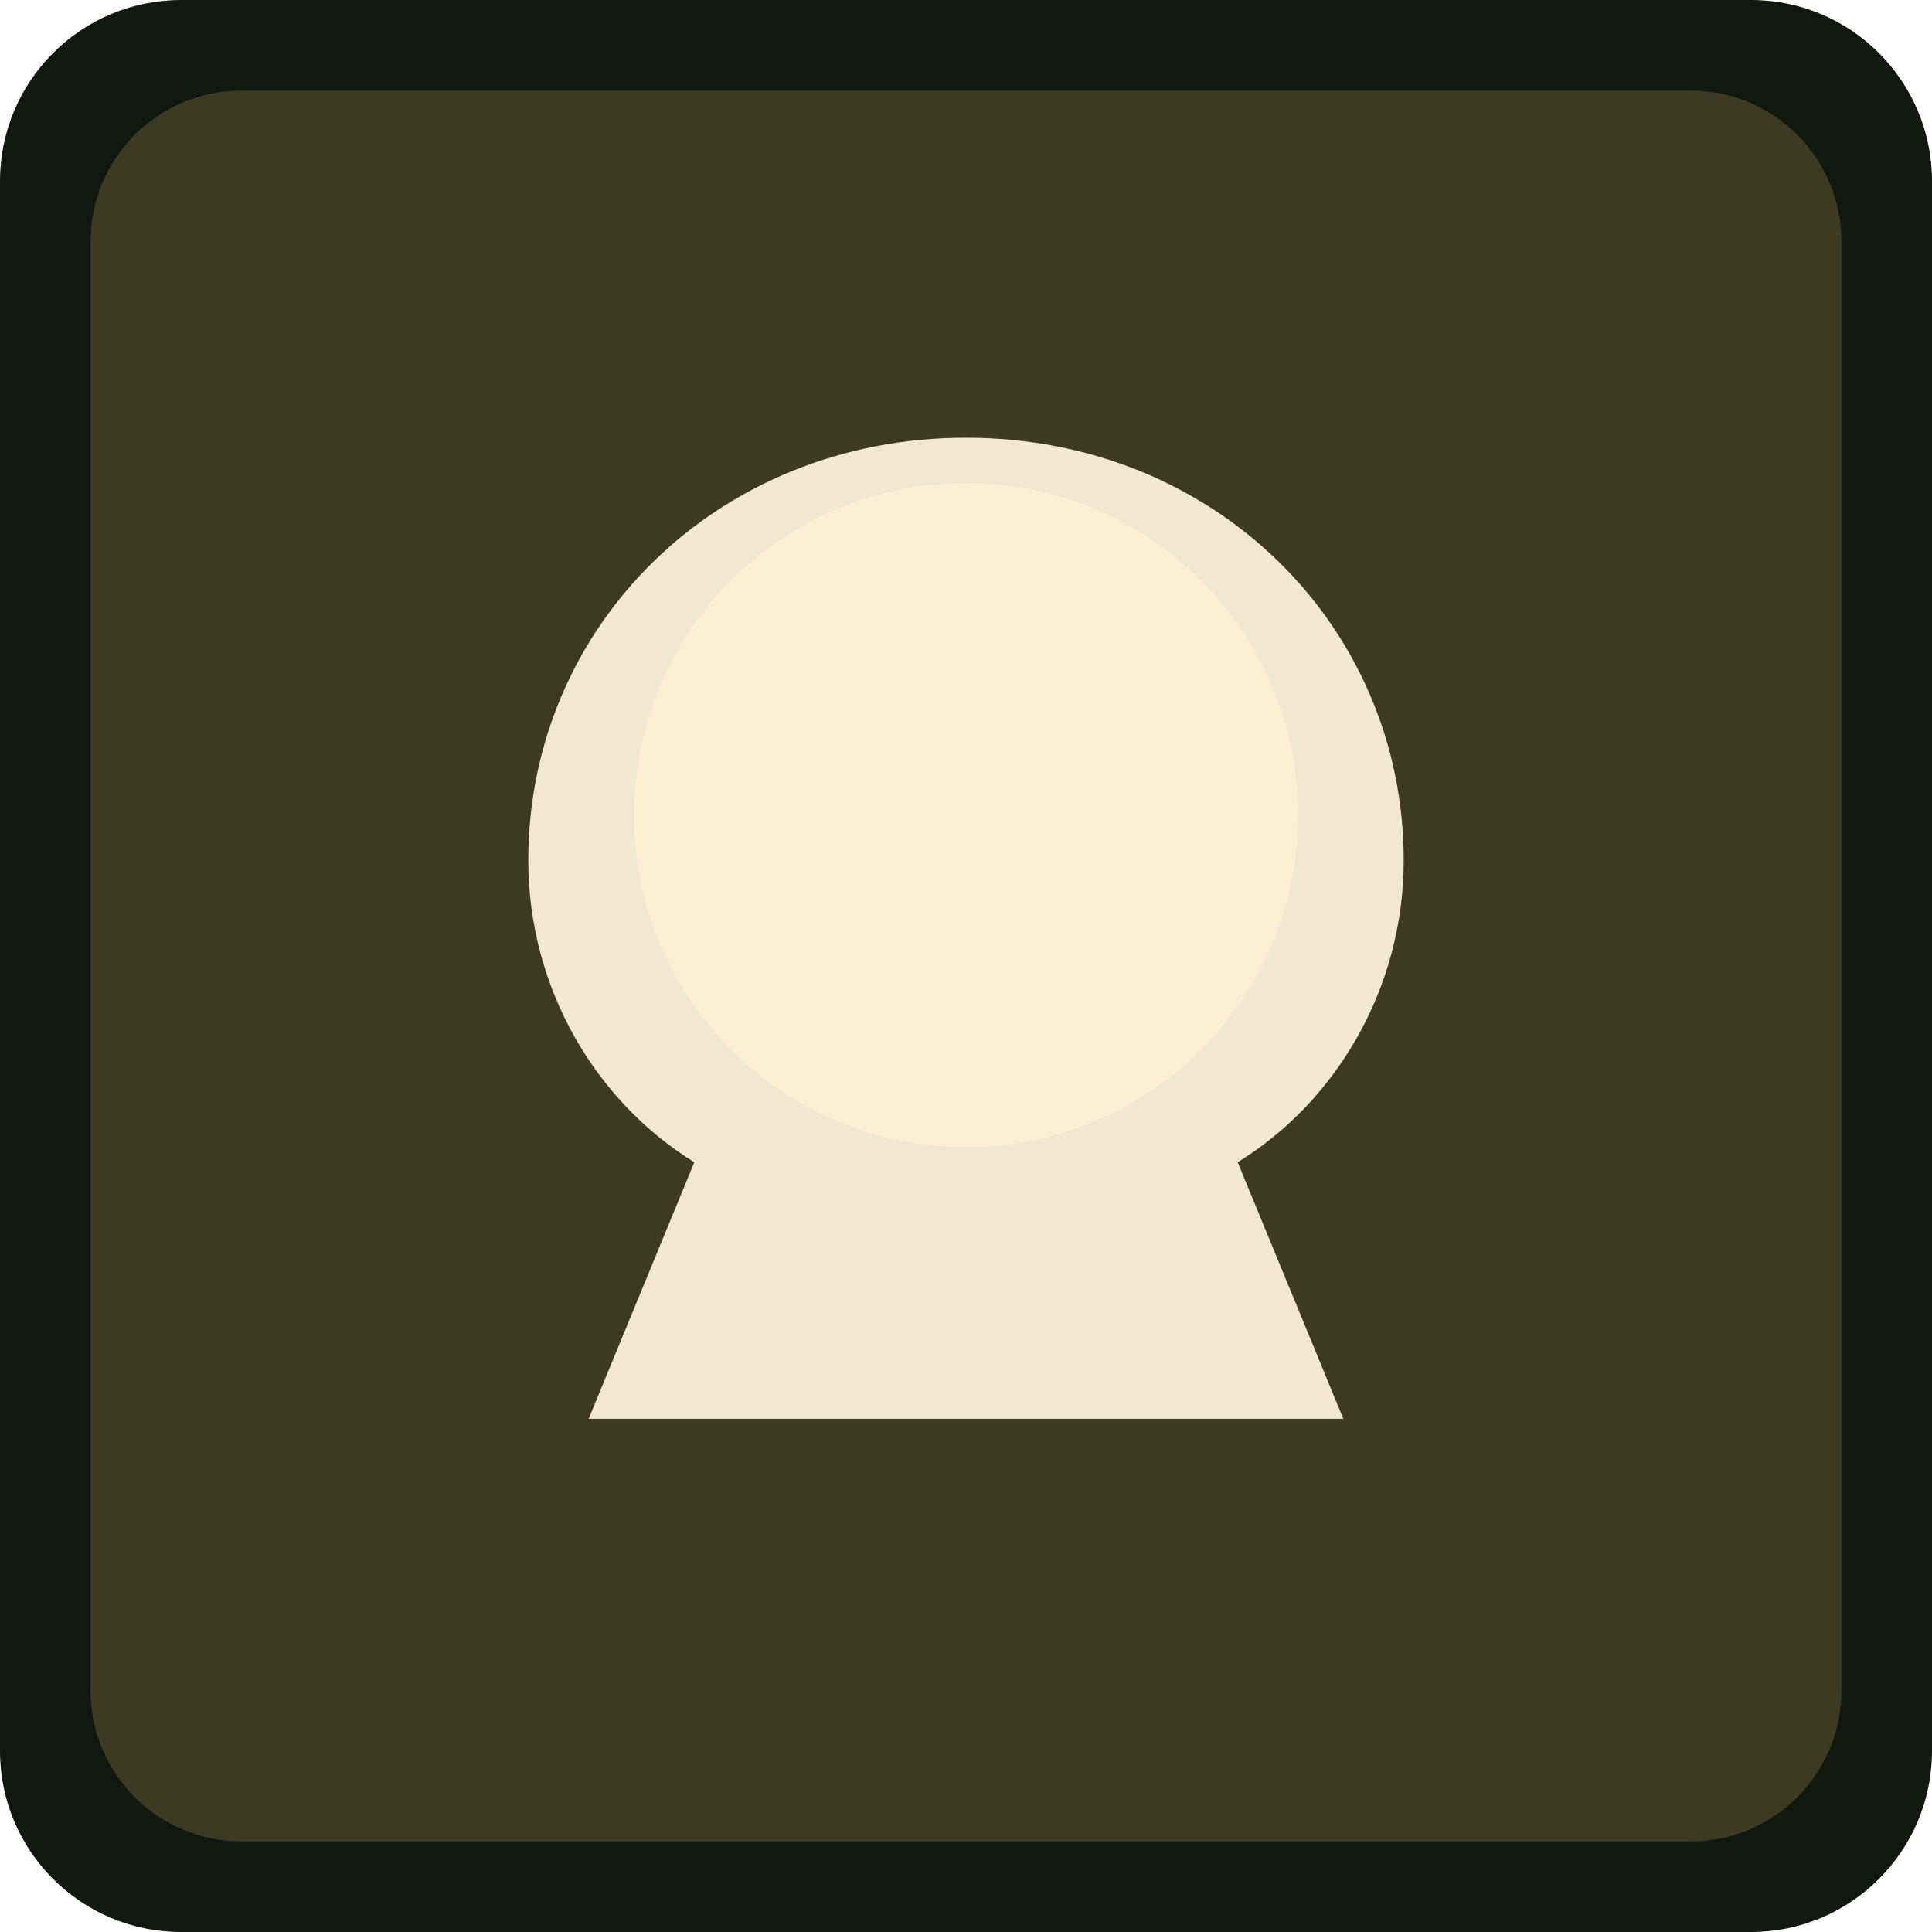
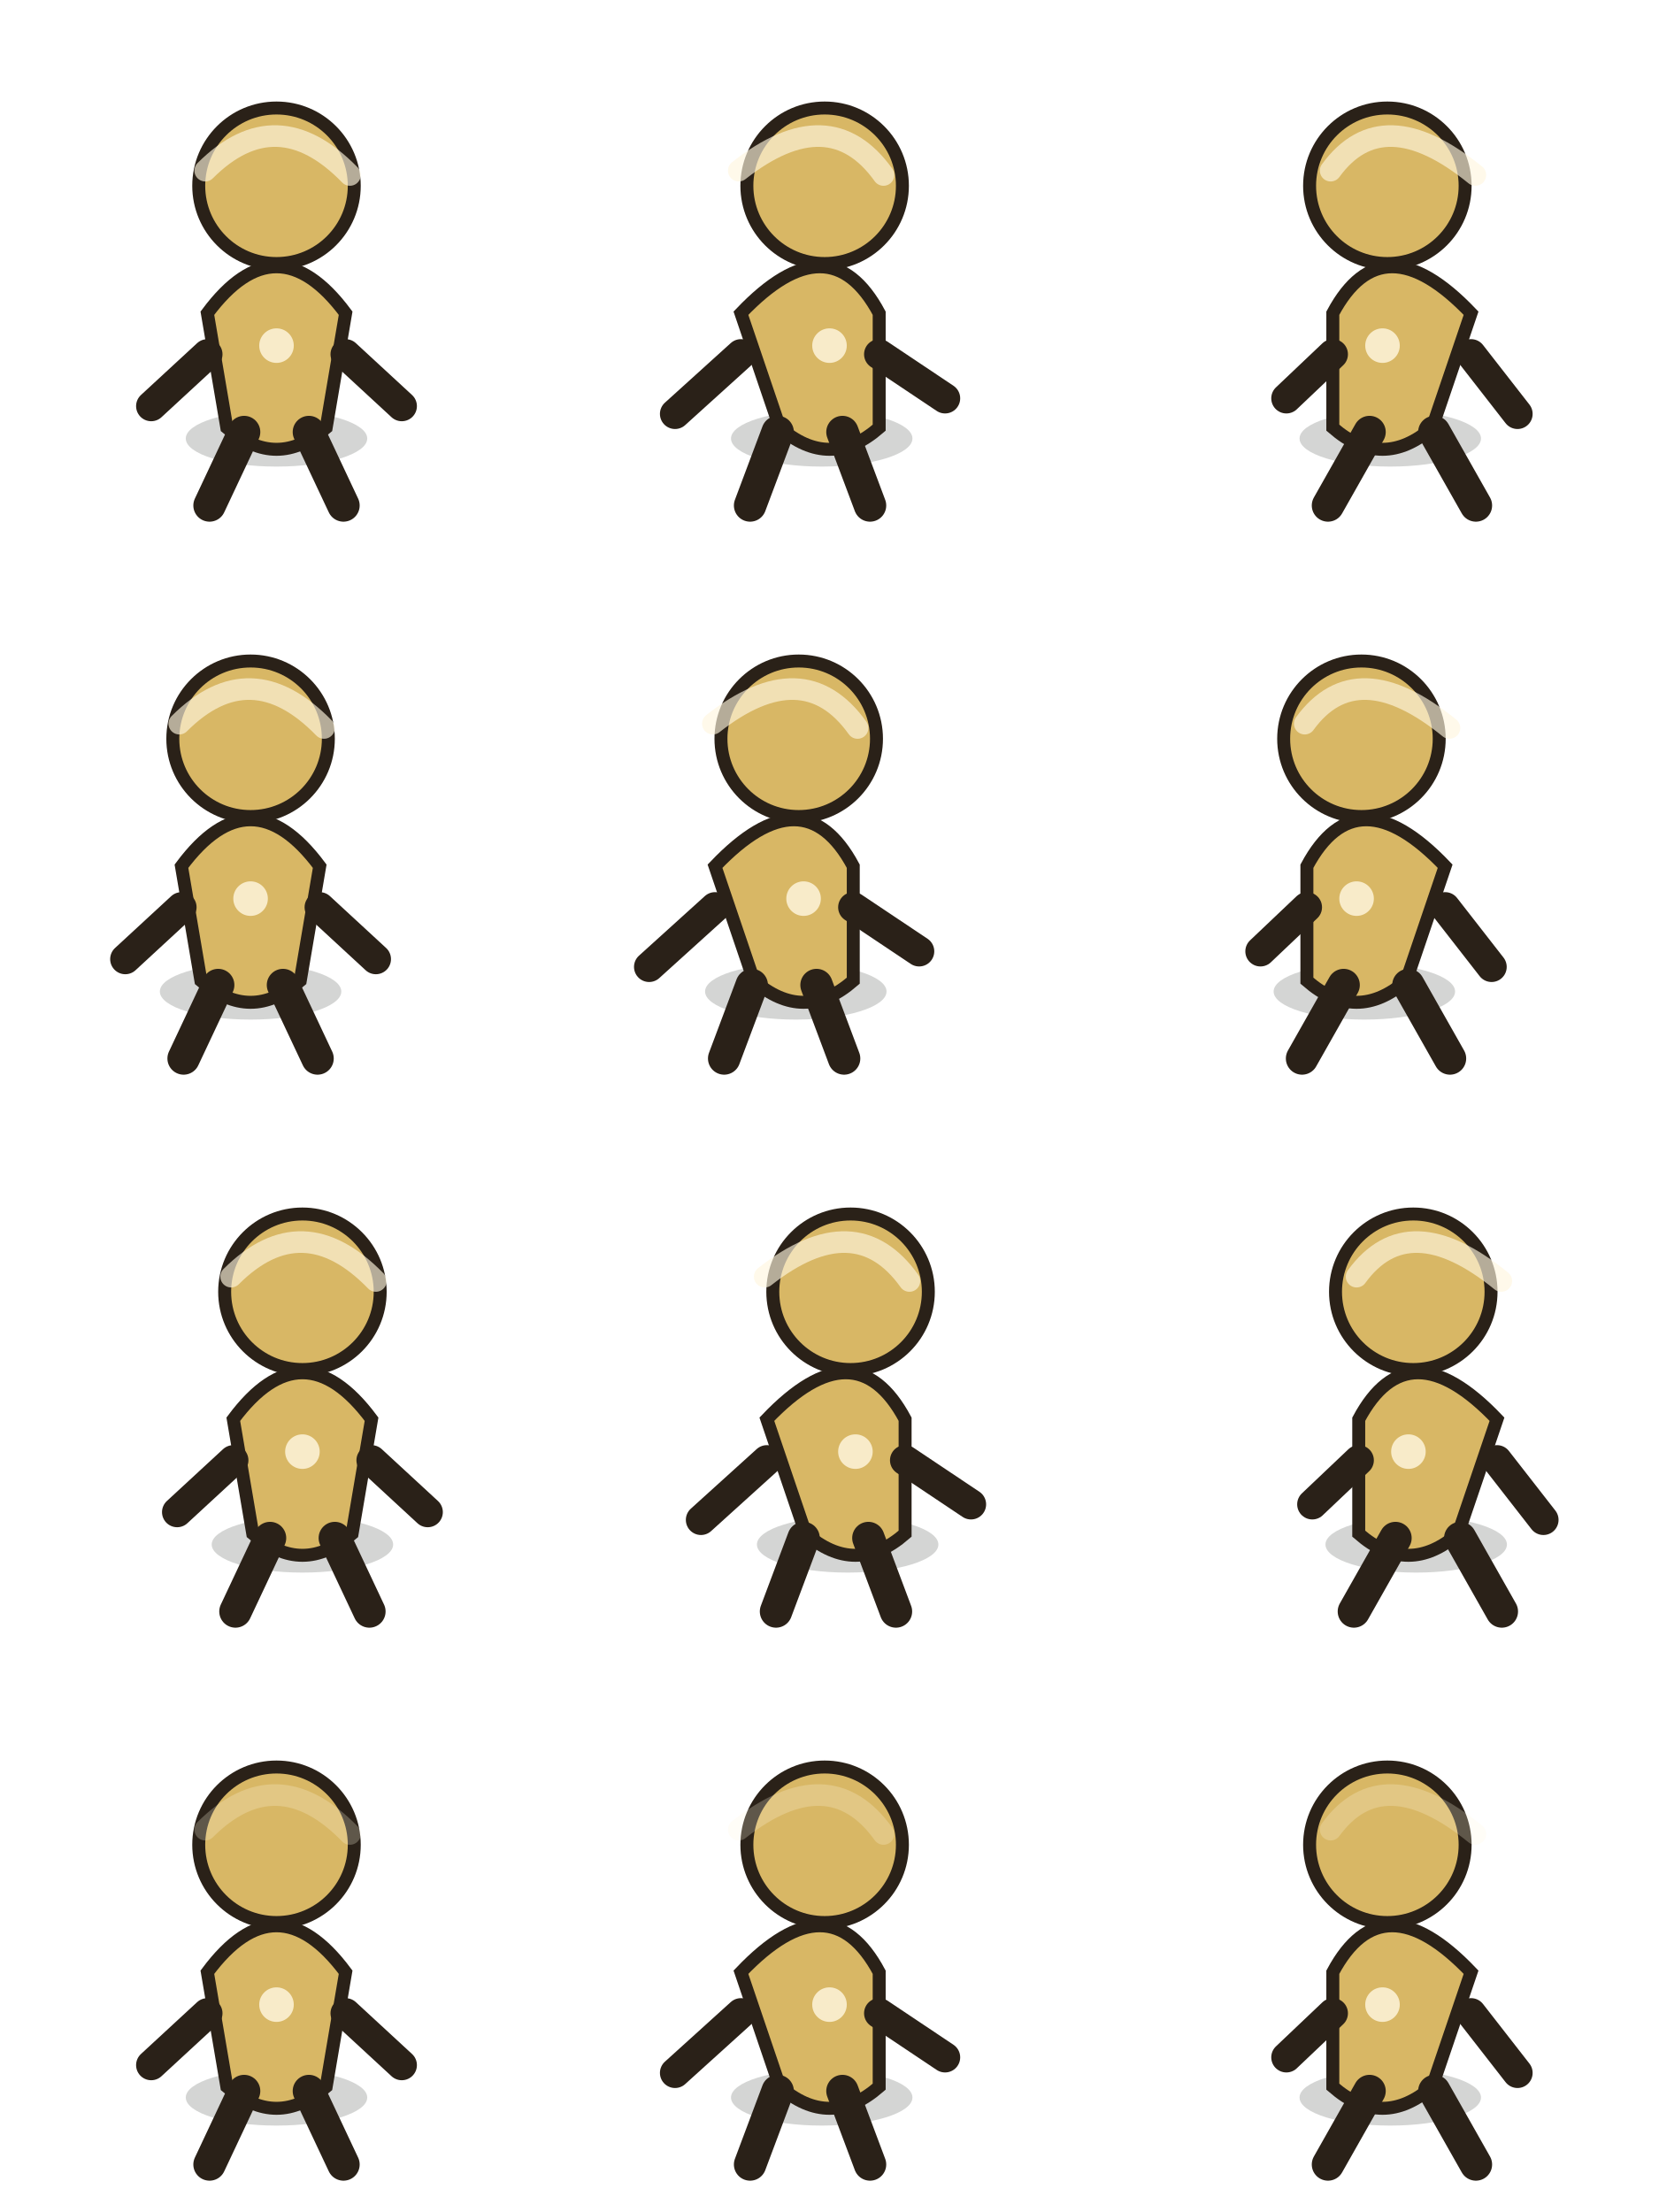
- <svg xmlns="http://www.w3.org/2000/svg" width="256" height="256" viewBox="0 0 256 256" role="img" aria-label="player_customizable_base">
-   <rect width="256" height="256" rx="24" fill="#11180f" />
-   <rect x="14" y="14" width="228" height="228" rx="18" fill="#d8b765" opacity="0.22" stroke="#d8b765" stroke-width="4" />
-   <circle cx="128" cy="108" r="44" fill="#d8b765" opacity="0.9" />
-   <path d="M92 154c-13-8-22-23-22-40 0-31 25-56 58-56s58 25 58 56c0 17-9 32-22 40l14 34H78l14-34z" fill="#fff6df" opacity="0.92" />
+ <svg xmlns="http://www.w3.org/2000/svg" width="768" height="1024" viewBox="0 0 768 1024">
+   <rect width="768" height="1024" fill="none" />
+   <g transform="translate(128, 0) scale(1) translate(-128, 0)">
+     <ellipse cx="128" cy="203" rx="42" ry="13" fill="#11180f" opacity="0.18" />
+     <path d="M96 145 Q128 102 160 145 L151 198 Q128 218 105 198 Z" fill="#d8b765" stroke="#2a2118" stroke-width="6" />
+     <circle cx="128" cy="86" r="36" fill="#d8b765" stroke="#2a2118" stroke-width="6" />
+     <path d="M95 79 Q128 46 162 81" fill="none" stroke="#fff6df" stroke-width="10" stroke-linecap="round" opacity="0.65" />
+     <path d="M96 164 l-26 24" stroke="#2a2118" stroke-width="14" stroke-linecap="round" />
+     <path d="M160 164 l26 24" stroke="#2a2118" stroke-width="14" stroke-linecap="round" />
+     <path d="M113 200 l-16 34" stroke="#2a2118" stroke-width="15" stroke-linecap="round" />
+     <path d="M143 200 l16 34" stroke="#2a2118" stroke-width="15" stroke-linecap="round" />
+     <circle cx="128" cy="160" r="8" fill="#fff6df" opacity="0.82" />
+   </g>
+   <g transform="translate(384, 0) scale(1) translate(-128, 0)">
+     <ellipse cx="124.4" cy="203" rx="42" ry="13" fill="#11180f" opacity="0.18" />
+     <path d="M87 145 Q128 102 151 145 L151 198 Q128 218 105 198 Z" fill="#d8b765" stroke="#2a2118" stroke-width="6" />
+     <circle cx="125.75" cy="86" r="36" fill="#d8b765" stroke="#2a2118" stroke-width="6" />
+     <path d="M86 79 Q128 46 153 81" fill="none" stroke="#fff6df" stroke-width="10" stroke-linecap="round" opacity="0.65" />
+     <path d="M87 164 l-30.5 27.6" stroke="#2a2118" stroke-width="14" stroke-linecap="round" />
+     <path d="M151 164 l30.5 20.4" stroke="#2a2118" stroke-width="14" stroke-linecap="round" />
+     <path d="M104 200 l-12.76 34" stroke="#2a2118" stroke-width="15" stroke-linecap="round" />
+     <path d="M134 200 l12.76 34" stroke="#2a2118" stroke-width="15" stroke-linecap="round" />
+     <circle cx="128" cy="160" r="8" fill="#fff6df" opacity="0.82" />
+   </g>
+   <g transform="translate(640, 0) scale(1) translate(-128, 0)">
+     <ellipse cx="131.6" cy="203" rx="42" ry="13" fill="#11180f" opacity="0.18" />
+     <path d="M105 145 Q128 102 169 145 L151 198 Q128 218 105 198 Z" fill="#d8b765" stroke="#2a2118" stroke-width="6" />
+     <circle cx="130.25" cy="86" r="36" fill="#d8b765" stroke="#2a2118" stroke-width="6" />
+     <path d="M104 79 Q128 46 171 81" fill="none" stroke="#fff6df" stroke-width="10" stroke-linecap="round" opacity="0.65" />
+     <path d="M105 164 l-21.5 20.4" stroke="#2a2118" stroke-width="14" stroke-linecap="round" />
+     <path d="M169 164 l21.5 27.6" stroke="#2a2118" stroke-width="14" stroke-linecap="round" />
+     <path d="M122 200 l-19.24 34" stroke="#2a2118" stroke-width="15" stroke-linecap="round" />
+     <path d="M152 200 l19.24 34" stroke="#2a2118" stroke-width="15" stroke-linecap="round" />
+     <circle cx="128" cy="160" r="8" fill="#fff6df" opacity="0.82" />
+   </g>
+   <g transform="translate(116, 256) scale(1) translate(-128, 0)">
+     <ellipse cx="128" cy="203" rx="42" ry="13" fill="#11180f" opacity="0.18" />
+     <path d="M96 145 Q128 102 160 145 L151 198 Q128 218 105 198 Z" fill="#d8b765" stroke="#2a2118" stroke-width="6" />
+     <circle cx="128" cy="86" r="36" fill="#d8b765" stroke="#2a2118" stroke-width="6" />
+     <path d="M95 79 Q128 46 162 81" fill="none" stroke="#fff6df" stroke-width="10" stroke-linecap="round" opacity="0.65" />
+     <path d="M96 164 l-26 24" stroke="#2a2118" stroke-width="14" stroke-linecap="round" />
+     <path d="M160 164 l26 24" stroke="#2a2118" stroke-width="14" stroke-linecap="round" />
+     <path d="M113 200 l-16 34" stroke="#2a2118" stroke-width="15" stroke-linecap="round" />
+     <path d="M143 200 l16 34" stroke="#2a2118" stroke-width="15" stroke-linecap="round" />
+     <circle cx="128" cy="160" r="8" fill="#fff6df" opacity="0.82" />
+   </g>
+   <g transform="translate(372, 256) scale(1) translate(-128, 0)">
+     <ellipse cx="124.4" cy="203" rx="42" ry="13" fill="#11180f" opacity="0.18" />
+     <path d="M87 145 Q128 102 151 145 L151 198 Q128 218 105 198 Z" fill="#d8b765" stroke="#2a2118" stroke-width="6" />
+     <circle cx="125.75" cy="86" r="36" fill="#d8b765" stroke="#2a2118" stroke-width="6" />
+     <path d="M86 79 Q128 46 153 81" fill="none" stroke="#fff6df" stroke-width="10" stroke-linecap="round" opacity="0.65" />
+     <path d="M87 164 l-30.5 27.6" stroke="#2a2118" stroke-width="14" stroke-linecap="round" />
+     <path d="M151 164 l30.5 20.4" stroke="#2a2118" stroke-width="14" stroke-linecap="round" />
+     <path d="M104 200 l-12.76 34" stroke="#2a2118" stroke-width="15" stroke-linecap="round" />
+     <path d="M134 200 l12.76 34" stroke="#2a2118" stroke-width="15" stroke-linecap="round" />
+     <circle cx="128" cy="160" r="8" fill="#fff6df" opacity="0.82" />
+   </g>
+   <g transform="translate(628, 256) scale(1) translate(-128, 0)">
+     <ellipse cx="131.6" cy="203" rx="42" ry="13" fill="#11180f" opacity="0.18" />
+     <path d="M105 145 Q128 102 169 145 L151 198 Q128 218 105 198 Z" fill="#d8b765" stroke="#2a2118" stroke-width="6" />
+     <circle cx="130.25" cy="86" r="36" fill="#d8b765" stroke="#2a2118" stroke-width="6" />
+     <path d="M104 79 Q128 46 171 81" fill="none" stroke="#fff6df" stroke-width="10" stroke-linecap="round" opacity="0.65" />
+     <path d="M105 164 l-21.5 20.4" stroke="#2a2118" stroke-width="14" stroke-linecap="round" />
+     <path d="M169 164 l21.5 27.6" stroke="#2a2118" stroke-width="14" stroke-linecap="round" />
+     <path d="M122 200 l-19.24 34" stroke="#2a2118" stroke-width="15" stroke-linecap="round" />
+     <path d="M152 200 l19.24 34" stroke="#2a2118" stroke-width="15" stroke-linecap="round" />
+     <circle cx="128" cy="160" r="8" fill="#fff6df" opacity="0.82" />
+   </g>
+   <g transform="translate(140, 512) scale(1) translate(-128, 0)">
+     <ellipse cx="128" cy="203" rx="42" ry="13" fill="#11180f" opacity="0.18" />
+     <path d="M96 145 Q128 102 160 145 L151 198 Q128 218 105 198 Z" fill="#d8b765" stroke="#2a2118" stroke-width="6" />
+     <circle cx="128" cy="86" r="36" fill="#d8b765" stroke="#2a2118" stroke-width="6" />
+     <path d="M95 79 Q128 46 162 81" fill="none" stroke="#fff6df" stroke-width="10" stroke-linecap="round" opacity="0.65" />
+     <path d="M96 164 l-26 24" stroke="#2a2118" stroke-width="14" stroke-linecap="round" />
+     <path d="M160 164 l26 24" stroke="#2a2118" stroke-width="14" stroke-linecap="round" />
+     <path d="M113 200 l-16 34" stroke="#2a2118" stroke-width="15" stroke-linecap="round" />
+     <path d="M143 200 l16 34" stroke="#2a2118" stroke-width="15" stroke-linecap="round" />
+     <circle cx="128" cy="160" r="8" fill="#fff6df" opacity="0.82" />
+   </g>
+   <g transform="translate(396, 512) scale(1) translate(-128, 0)">
+     <ellipse cx="124.4" cy="203" rx="42" ry="13" fill="#11180f" opacity="0.18" />
+     <path d="M87 145 Q128 102 151 145 L151 198 Q128 218 105 198 Z" fill="#d8b765" stroke="#2a2118" stroke-width="6" />
+     <circle cx="125.75" cy="86" r="36" fill="#d8b765" stroke="#2a2118" stroke-width="6" />
+     <path d="M86 79 Q128 46 153 81" fill="none" stroke="#fff6df" stroke-width="10" stroke-linecap="round" opacity="0.65" />
+     <path d="M87 164 l-30.5 27.6" stroke="#2a2118" stroke-width="14" stroke-linecap="round" />
+     <path d="M151 164 l30.5 20.4" stroke="#2a2118" stroke-width="14" stroke-linecap="round" />
+     <path d="M104 200 l-12.76 34" stroke="#2a2118" stroke-width="15" stroke-linecap="round" />
+     <path d="M134 200 l12.76 34" stroke="#2a2118" stroke-width="15" stroke-linecap="round" />
+     <circle cx="128" cy="160" r="8" fill="#fff6df" opacity="0.82" />
+   </g>
+   <g transform="translate(652, 512) scale(1) translate(-128, 0)">
+     <ellipse cx="131.6" cy="203" rx="42" ry="13" fill="#11180f" opacity="0.18" />
+     <path d="M105 145 Q128 102 169 145 L151 198 Q128 218 105 198 Z" fill="#d8b765" stroke="#2a2118" stroke-width="6" />
+     <circle cx="130.25" cy="86" r="36" fill="#d8b765" stroke="#2a2118" stroke-width="6" />
+     <path d="M104 79 Q128 46 171 81" fill="none" stroke="#fff6df" stroke-width="10" stroke-linecap="round" opacity="0.65" />
+     <path d="M105 164 l-21.5 20.4" stroke="#2a2118" stroke-width="14" stroke-linecap="round" />
+     <path d="M169 164 l21.5 27.6" stroke="#2a2118" stroke-width="14" stroke-linecap="round" />
+     <path d="M122 200 l-19.24 34" stroke="#2a2118" stroke-width="15" stroke-linecap="round" />
+     <path d="M152 200 l19.24 34" stroke="#2a2118" stroke-width="15" stroke-linecap="round" />
+     <circle cx="128" cy="160" r="8" fill="#fff6df" opacity="0.82" />
+   </g>
+   <g transform="translate(128, 768) scale(1) translate(-128, 0)">
+     <ellipse cx="128" cy="203" rx="42" ry="13" fill="#11180f" opacity="0.18" />
+     <path d="M96 145 Q128 102 160 145 L151 198 Q128 218 105 198 Z" fill="#d8b765" stroke="#2a2118" stroke-width="6" />
+     <circle cx="128" cy="86" r="36" fill="#d8b765" stroke="#2a2118" stroke-width="6" />
+     <path d="M95 79 Q128 46 162 81" fill="none" stroke="#fff6df" stroke-width="10" stroke-linecap="round" opacity="0.25" />
+     <path d="M96 164 l-26 24" stroke="#2a2118" stroke-width="14" stroke-linecap="round" />
+     <path d="M160 164 l26 24" stroke="#2a2118" stroke-width="14" stroke-linecap="round" />
+     <path d="M113 200 l-16 34" stroke="#2a2118" stroke-width="15" stroke-linecap="round" />
+     <path d="M143 200 l16 34" stroke="#2a2118" stroke-width="15" stroke-linecap="round" />
+     <circle cx="128" cy="160" r="8" fill="#fff6df" opacity="0.82" />
+   </g>
+   <g transform="translate(384, 768) scale(1) translate(-128, 0)">
+     <ellipse cx="124.4" cy="203" rx="42" ry="13" fill="#11180f" opacity="0.18" />
+     <path d="M87 145 Q128 102 151 145 L151 198 Q128 218 105 198 Z" fill="#d8b765" stroke="#2a2118" stroke-width="6" />
+     <circle cx="125.75" cy="86" r="36" fill="#d8b765" stroke="#2a2118" stroke-width="6" />
+     <path d="M86 79 Q128 46 153 81" fill="none" stroke="#fff6df" stroke-width="10" stroke-linecap="round" opacity="0.25" />
+     <path d="M87 164 l-30.5 27.6" stroke="#2a2118" stroke-width="14" stroke-linecap="round" />
+     <path d="M151 164 l30.5 20.4" stroke="#2a2118" stroke-width="14" stroke-linecap="round" />
+     <path d="M104 200 l-12.76 34" stroke="#2a2118" stroke-width="15" stroke-linecap="round" />
+     <path d="M134 200 l12.76 34" stroke="#2a2118" stroke-width="15" stroke-linecap="round" />
+     <circle cx="128" cy="160" r="8" fill="#fff6df" opacity="0.82" />
+   </g>
+   <g transform="translate(640, 768) scale(1) translate(-128, 0)">
+     <ellipse cx="131.6" cy="203" rx="42" ry="13" fill="#11180f" opacity="0.18" />
+     <path d="M105 145 Q128 102 169 145 L151 198 Q128 218 105 198 Z" fill="#d8b765" stroke="#2a2118" stroke-width="6" />
+     <circle cx="130.25" cy="86" r="36" fill="#d8b765" stroke="#2a2118" stroke-width="6" />
+     <path d="M104 79 Q128 46 171 81" fill="none" stroke="#fff6df" stroke-width="10" stroke-linecap="round" opacity="0.25" />
+     <path d="M105 164 l-21.5 20.4" stroke="#2a2118" stroke-width="14" stroke-linecap="round" />
+     <path d="M169 164 l21.5 27.6" stroke="#2a2118" stroke-width="14" stroke-linecap="round" />
+     <path d="M122 200 l-19.24 34" stroke="#2a2118" stroke-width="15" stroke-linecap="round" />
+     <path d="M152 200 l19.24 34" stroke="#2a2118" stroke-width="15" stroke-linecap="round" />
+     <circle cx="128" cy="160" r="8" fill="#fff6df" opacity="0.82" />
+   </g>
</svg>
